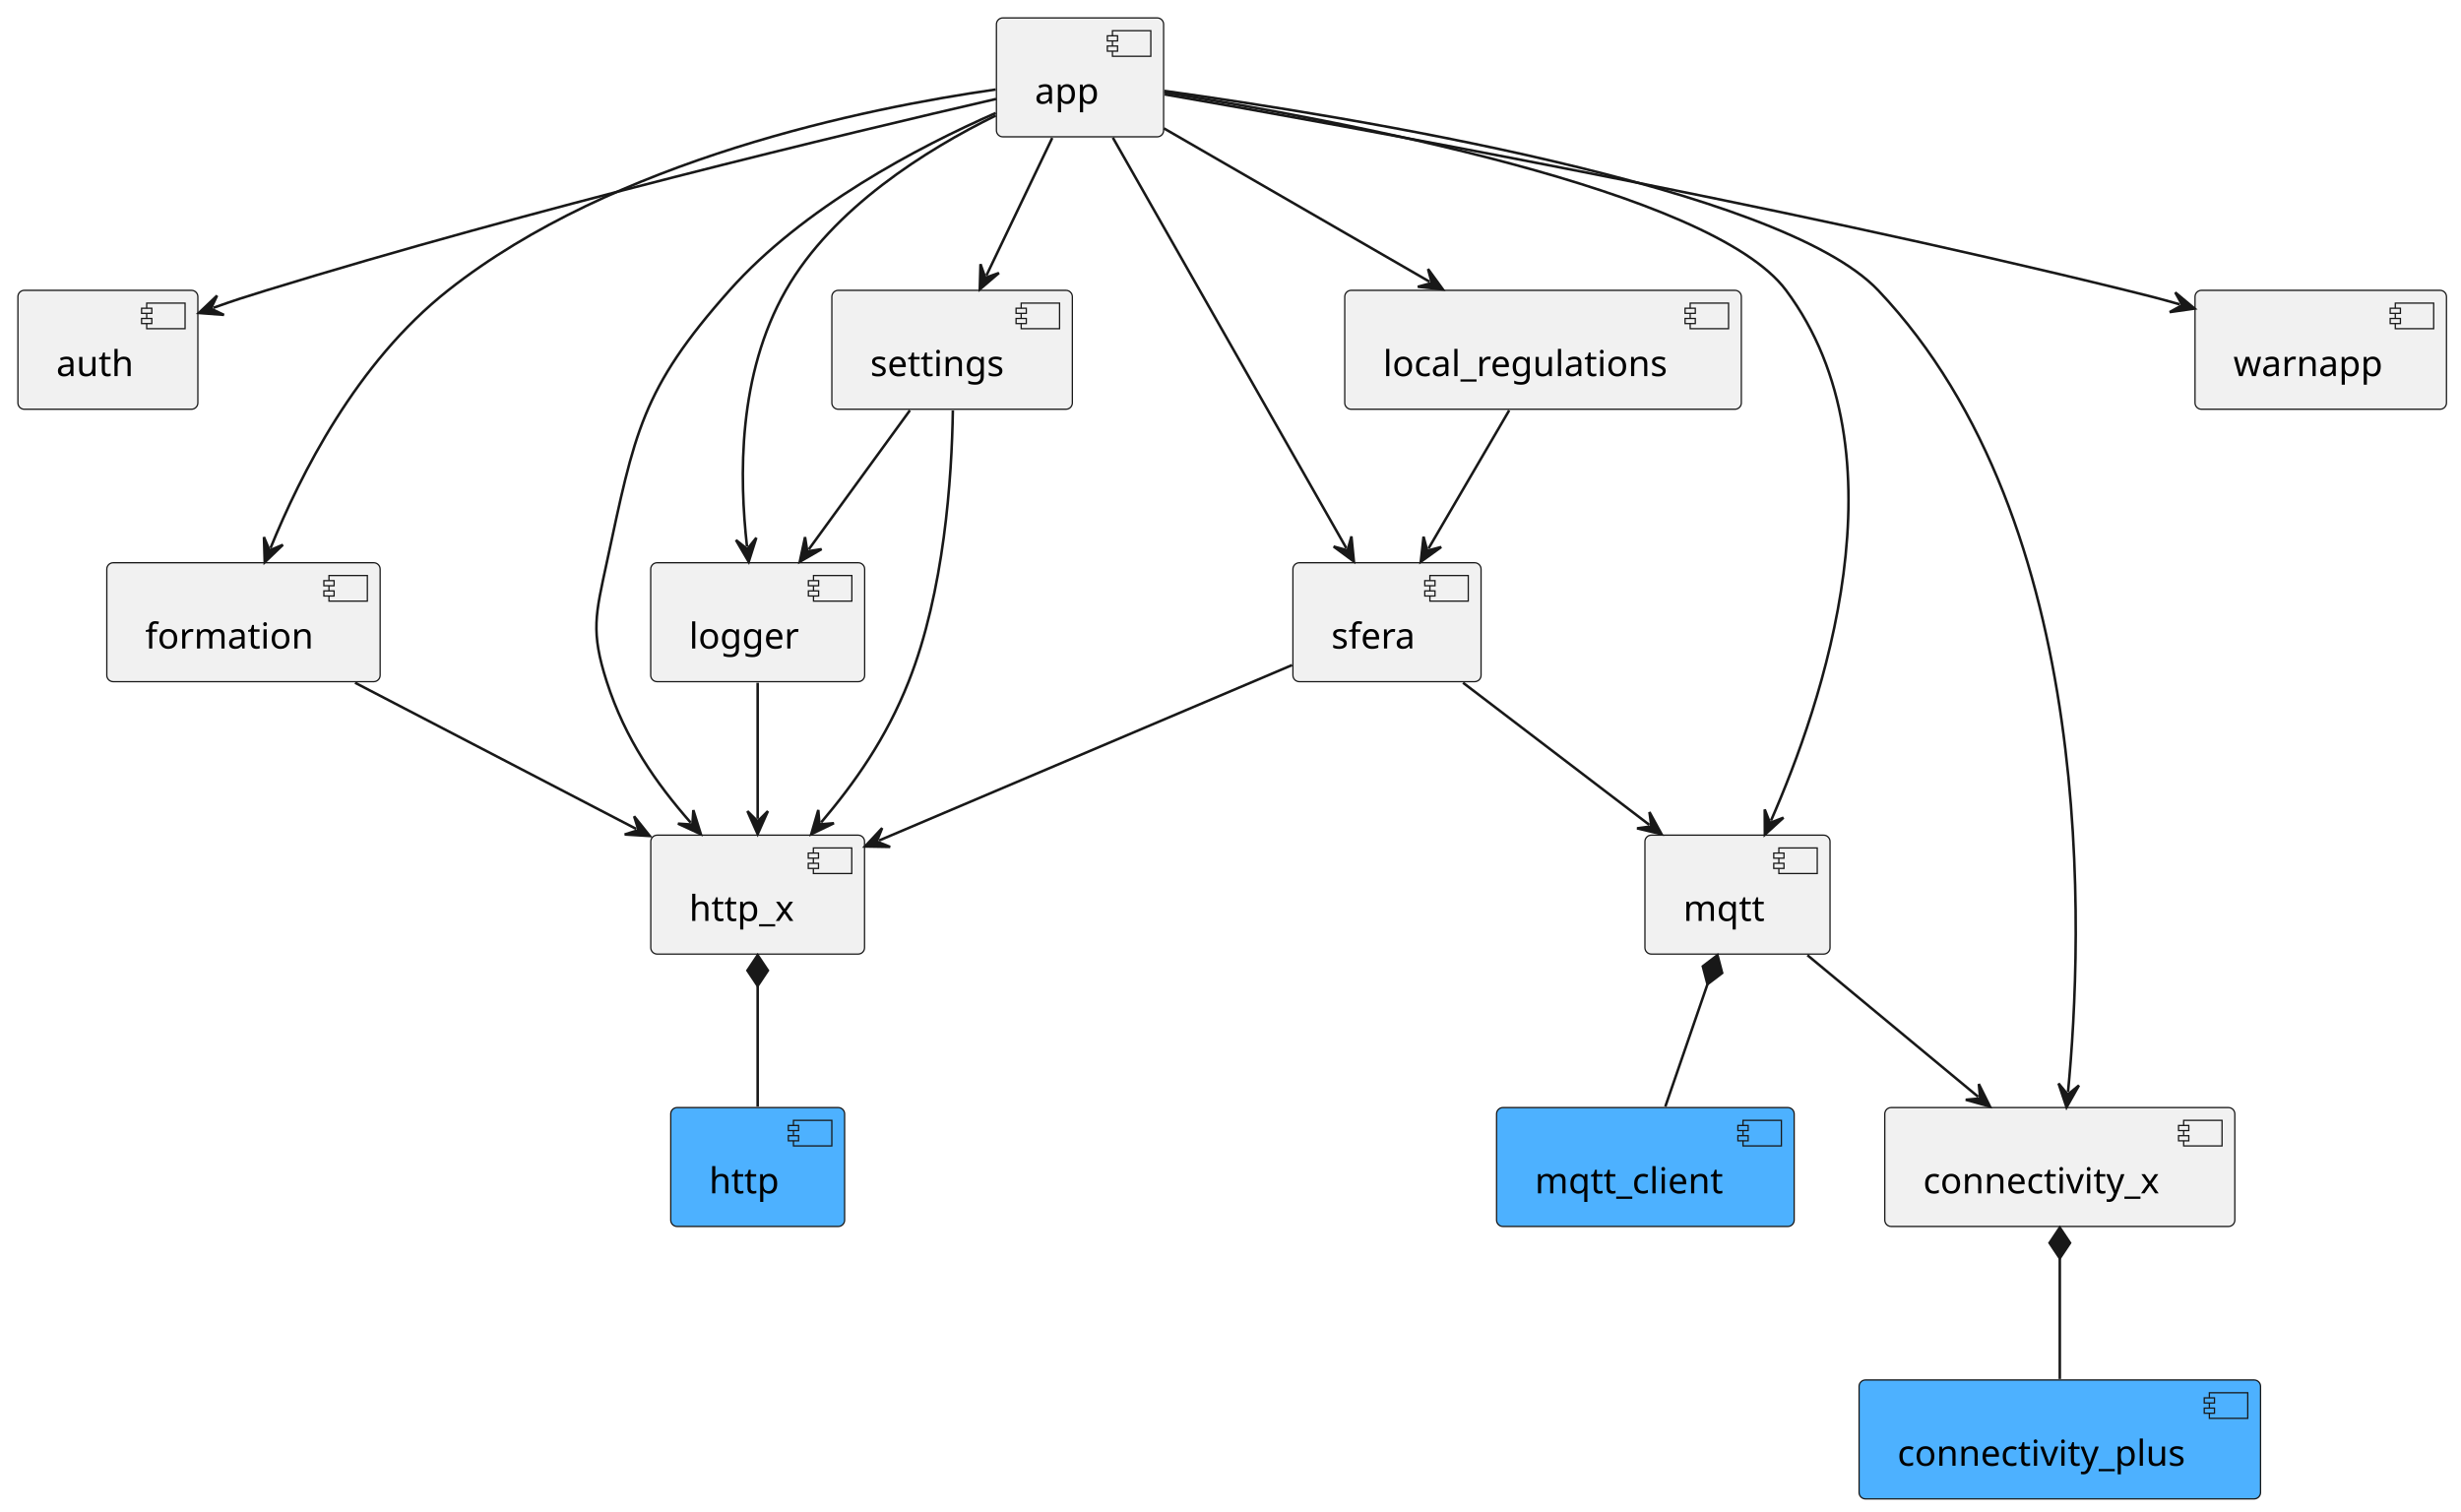
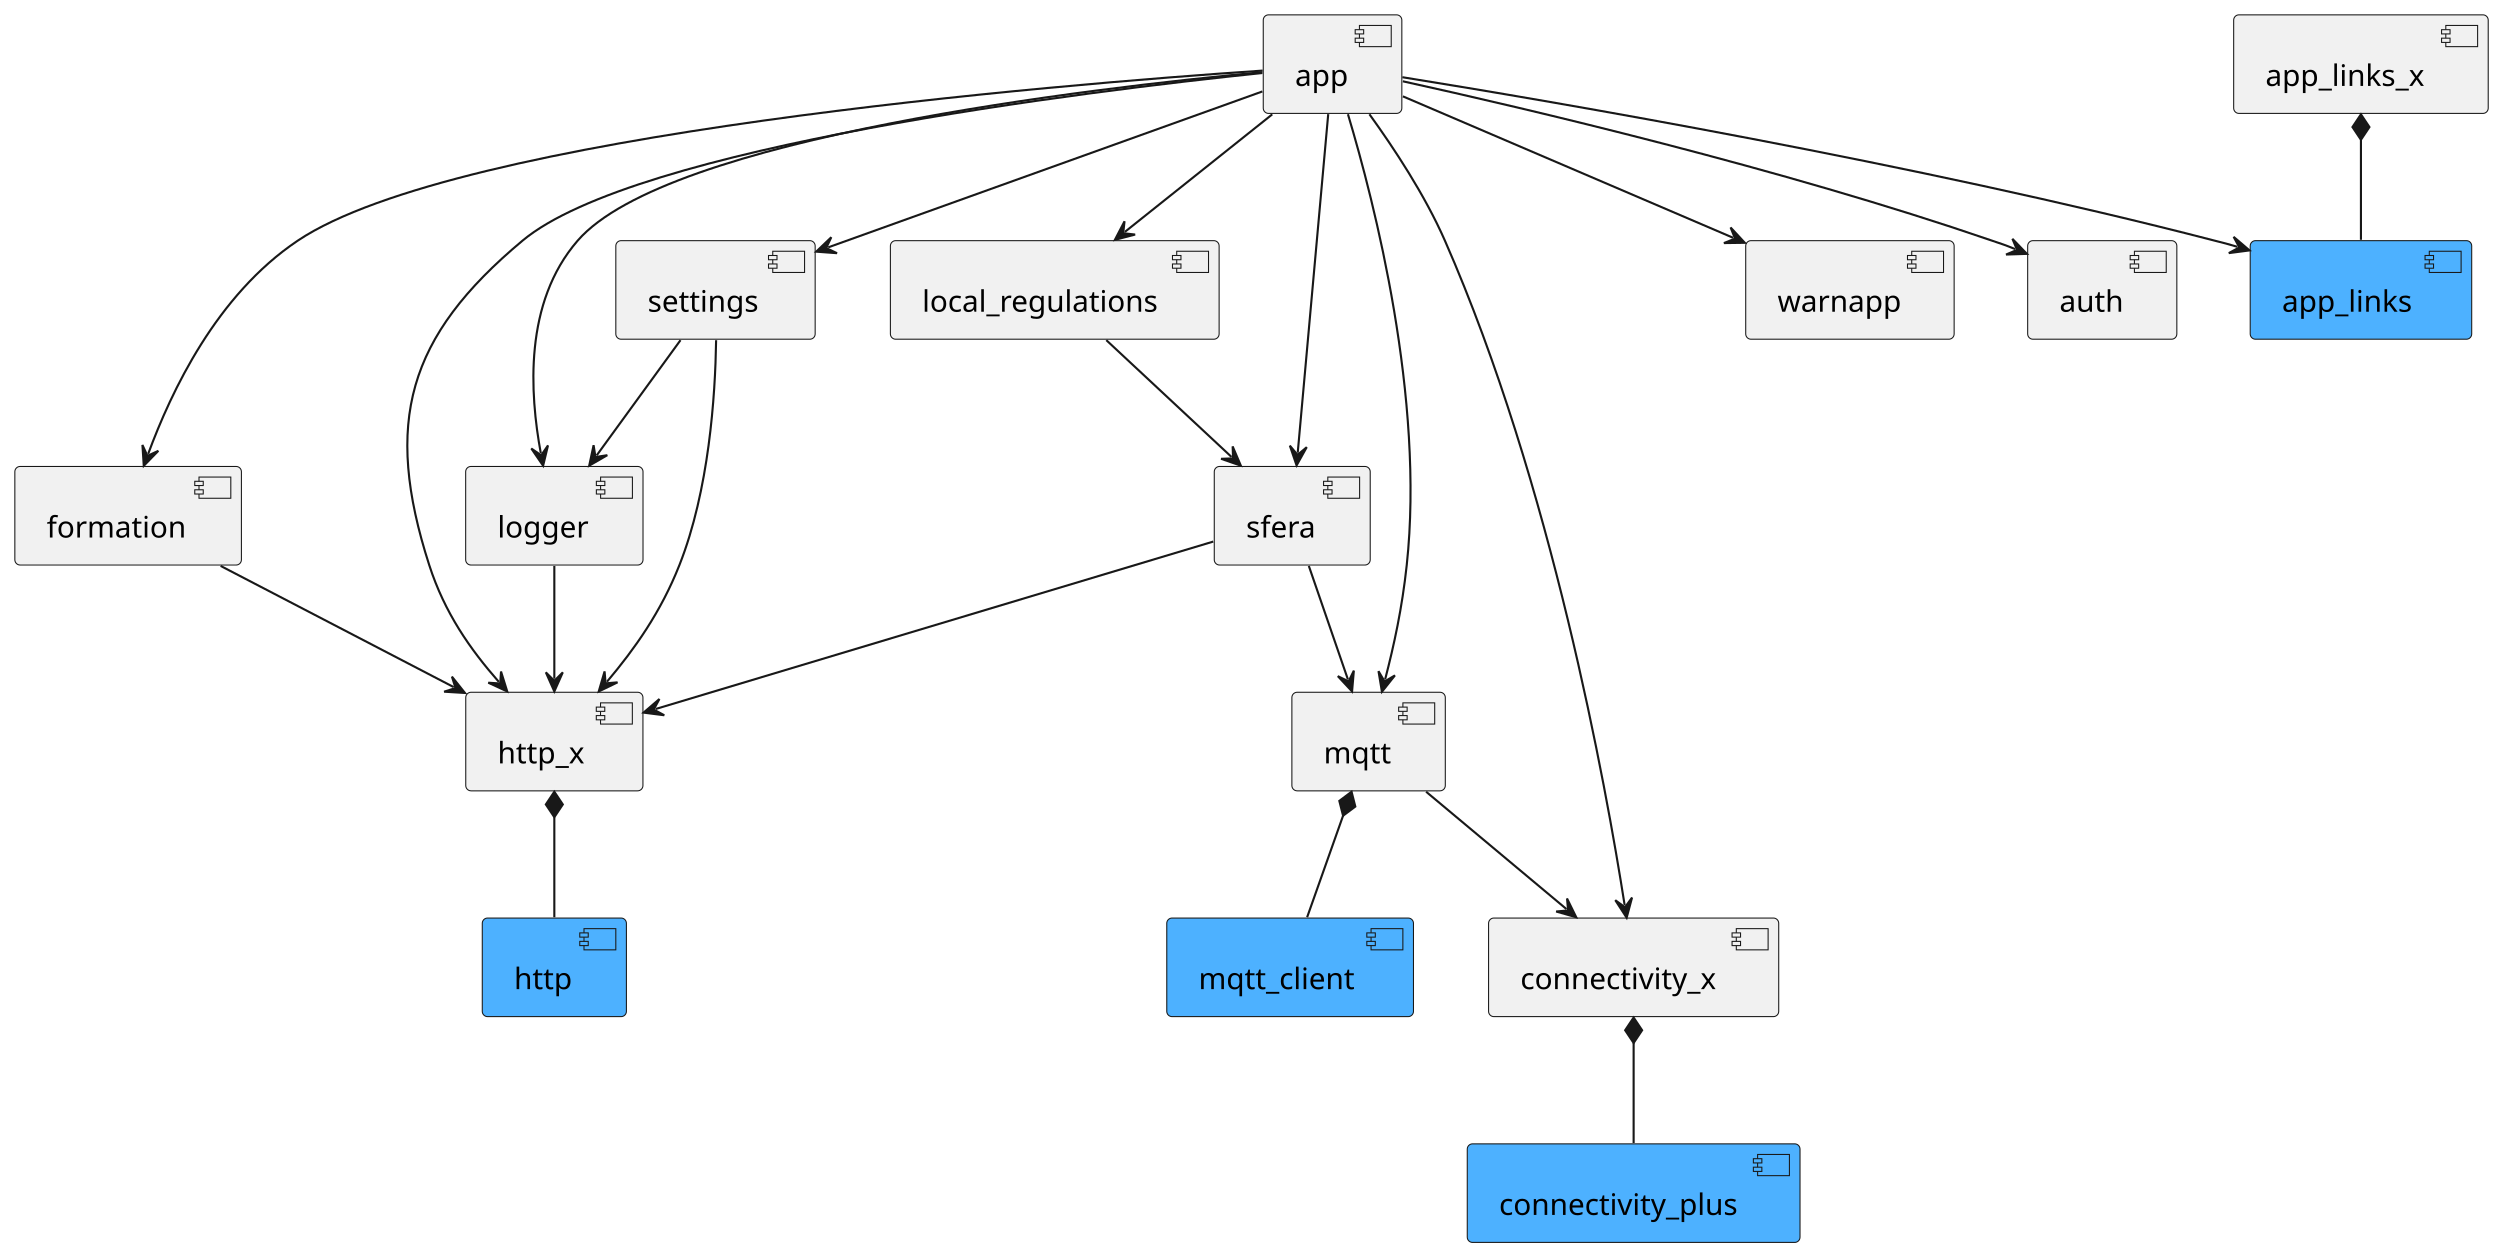
- <svg xmlns="http://www.w3.org/2000/svg" contentStyleType="text/css" data-diagram-type="DESCRIPTION" height="591px" preserveAspectRatio="none" style="width:962px;height:591px;background:#FFFFFF;" version="1.1" viewBox="0 0 962 591" width="962px" zoomAndPan="magnify">
+ <svg xmlns="http://www.w3.org/2000/svg" contentStyleType="text/css" data-diagram-type="DESCRIPTION" height="591px" preserveAspectRatio="none" style="width:1179px;height:591px;background:#FFFFFF;" version="1.1" viewBox="0 0 1179 591" width="1179px" zoomAndPan="magnify">
  <defs />
  <g>
    <g class="entity" data-entity="app" data-source-line="2" data-uid="ent0002" id="entity_app">
-       <rect fill="#F1F1F1" height="46.488" rx="2.5" ry="2.5" style="stroke:#181818;stroke-width:0.5;" width="65.355" x="389.5" y="7" />
-       <rect fill="#F1F1F1" height="10" style="stroke:#181818;stroke-width:0.5;" width="15" x="434.854" y="12" />
-       <rect fill="#F1F1F1" height="2" style="stroke:#181818;stroke-width:0.5;" width="4" x="432.854" y="14" />
-       <rect fill="#F1F1F1" height="2" style="stroke:#181818;stroke-width:0.5;" width="4" x="432.854" y="18" />
-       <text fill="#000000" font-family="sans-serif" font-size="14" lengthAdjust="spacing" textLength="25.355" x="404.5" y="40.535">app</text>
+       <rect fill="#F1F1F1" height="46.488" rx="2.5" ry="2.5" style="stroke:#181818;stroke-width:0.5;" width="65.355" x="595.75" y="7" />
+       <rect fill="#F1F1F1" height="10" style="stroke:#181818;stroke-width:0.5;" width="15" x="641.105" y="12" />
+       <rect fill="#F1F1F1" height="2" style="stroke:#181818;stroke-width:0.5;" width="4" x="639.105" y="14" />
+       <rect fill="#F1F1F1" height="2" style="stroke:#181818;stroke-width:0.5;" width="4" x="639.105" y="18" />
+       <text fill="#000000" font-family="sans-serif" font-size="14" lengthAdjust="spacing" textLength="25.355" x="610.75" y="40.535">app</text>
    </g>
    <g class="entity" data-entity="auth" data-source-line="3" data-uid="ent0003" id="entity_auth">
-       <rect fill="#F1F1F1" height="46.488" rx="2.5" ry="2.5" style="stroke:#181818;stroke-width:0.5;" width="70.345" x="7" y="113.49" />
-       <rect fill="#F1F1F1" height="10" style="stroke:#181818;stroke-width:0.5;" width="15" x="57.345" y="118.49" />
-       <rect fill="#F1F1F1" height="2" style="stroke:#181818;stroke-width:0.5;" width="4" x="55.345" y="120.49" />
-       <rect fill="#F1F1F1" height="2" style="stroke:#181818;stroke-width:0.5;" width="4" x="55.345" y="124.49" />
-       <text fill="#000000" font-family="sans-serif" font-size="14" lengthAdjust="spacing" textLength="30.345" x="22" y="147.025">auth</text>
+       <rect fill="#F1F1F1" height="46.488" rx="2.5" ry="2.5" style="stroke:#181818;stroke-width:0.5;" width="70.345" x="956.25" y="113.49" />
+       <rect fill="#F1F1F1" height="10" style="stroke:#181818;stroke-width:0.5;" width="15" x="1006.595" y="118.49" />
+       <rect fill="#F1F1F1" height="2" style="stroke:#181818;stroke-width:0.5;" width="4" x="1004.595" y="120.49" />
+       <rect fill="#F1F1F1" height="2" style="stroke:#181818;stroke-width:0.5;" width="4" x="1004.595" y="124.49" />
+       <text fill="#000000" font-family="sans-serif" font-size="14" lengthAdjust="spacing" textLength="30.345" x="971.25" y="147.025">auth</text>
    </g>
    <g class="entity" data-entity="logger" data-source-line="4" data-uid="ent0004" id="entity_logger">
-       <rect fill="#F1F1F1" height="46.488" rx="2.5" ry="2.5" style="stroke:#181818;stroke-width:0.5;" width="83.634" x="254.36" y="219.98" />
-       <rect fill="#F1F1F1" height="10" style="stroke:#181818;stroke-width:0.5;" width="15" x="317.994" y="224.98" />
-       <rect fill="#F1F1F1" height="2" style="stroke:#181818;stroke-width:0.5;" width="4" x="315.994" y="226.98" />
-       <rect fill="#F1F1F1" height="2" style="stroke:#181818;stroke-width:0.5;" width="4" x="315.994" y="230.98" />
-       <text fill="#000000" font-family="sans-serif" font-size="14" lengthAdjust="spacing" textLength="43.634" x="269.36" y="253.515">logger</text>
+       <rect fill="#F1F1F1" height="46.488" rx="2.5" ry="2.5" style="stroke:#181818;stroke-width:0.5;" width="83.634" x="219.61" y="219.98" />
+       <rect fill="#F1F1F1" height="10" style="stroke:#181818;stroke-width:0.5;" width="15" x="283.244" y="224.98" />
+       <rect fill="#F1F1F1" height="2" style="stroke:#181818;stroke-width:0.5;" width="4" x="281.244" y="226.98" />
+       <rect fill="#F1F1F1" height="2" style="stroke:#181818;stroke-width:0.5;" width="4" x="281.244" y="230.98" />
+       <text fill="#000000" font-family="sans-serif" font-size="14" lengthAdjust="spacing" textLength="43.634" x="234.61" y="253.515">logger</text>
    </g>
    <g class="entity" data-entity="formation" data-source-line="5" data-uid="ent0005" id="entity_formation">
-       <rect fill="#F1F1F1" height="46.488" rx="2.5" ry="2.5" style="stroke:#181818;stroke-width:0.5;" width="106.849" x="41.75" y="219.98" />
-       <rect fill="#F1F1F1" height="10" style="stroke:#181818;stroke-width:0.5;" width="15" x="128.599" y="224.98" />
-       <rect fill="#F1F1F1" height="2" style="stroke:#181818;stroke-width:0.5;" width="4" x="126.599" y="226.98" />
-       <rect fill="#F1F1F1" height="2" style="stroke:#181818;stroke-width:0.5;" width="4" x="126.599" y="230.98" />
-       <text fill="#000000" font-family="sans-serif" font-size="14" lengthAdjust="spacing" textLength="66.849" x="56.75" y="253.515">formation</text>
+       <rect fill="#F1F1F1" height="46.488" rx="2.5" ry="2.5" style="stroke:#181818;stroke-width:0.5;" width="106.849" x="7" y="219.98" />
+       <rect fill="#F1F1F1" height="10" style="stroke:#181818;stroke-width:0.5;" width="15" x="93.849" y="224.98" />
+       <rect fill="#F1F1F1" height="2" style="stroke:#181818;stroke-width:0.5;" width="4" x="91.849" y="226.98" />
+       <rect fill="#F1F1F1" height="2" style="stroke:#181818;stroke-width:0.5;" width="4" x="91.849" y="230.98" />
+       <text fill="#000000" font-family="sans-serif" font-size="14" lengthAdjust="spacing" textLength="66.849" x="22" y="253.515">formation</text>
    </g>
    <g class="entity" data-entity="sfera" data-source-line="6" data-uid="ent0006" id="entity_sfera">
-       <rect fill="#F1F1F1" height="46.488" rx="2.5" ry="2.5" style="stroke:#181818;stroke-width:0.5;" width="73.544" x="505.4" y="219.98" />
-       <rect fill="#F1F1F1" height="10" style="stroke:#181818;stroke-width:0.5;" width="15" x="558.944" y="224.98" />
-       <rect fill="#F1F1F1" height="2" style="stroke:#181818;stroke-width:0.5;" width="4" x="556.944" y="226.98" />
-       <rect fill="#F1F1F1" height="2" style="stroke:#181818;stroke-width:0.5;" width="4" x="556.944" y="230.98" />
-       <text fill="#000000" font-family="sans-serif" font-size="14" lengthAdjust="spacing" textLength="33.544" x="520.4" y="253.515">sfera</text>
+       <rect fill="#F1F1F1" height="46.488" rx="2.5" ry="2.5" style="stroke:#181818;stroke-width:0.5;" width="73.544" x="572.65" y="219.98" />
+       <rect fill="#F1F1F1" height="10" style="stroke:#181818;stroke-width:0.5;" width="15" x="626.194" y="224.98" />
+       <rect fill="#F1F1F1" height="2" style="stroke:#181818;stroke-width:0.5;" width="4" x="624.194" y="226.98" />
+       <rect fill="#F1F1F1" height="2" style="stroke:#181818;stroke-width:0.5;" width="4" x="624.194" y="230.98" />
+       <text fill="#000000" font-family="sans-serif" font-size="14" lengthAdjust="spacing" textLength="33.544" x="587.65" y="253.515">sfera</text>
    </g>
    <g class="entity" data-entity="mqtt" data-source-line="7" data-uid="ent0007" id="entity_mqtt">
-       <rect fill="#F1F1F1" height="46.488" rx="2.5" ry="2.5" style="stroke:#181818;stroke-width:0.5;" width="72.355" x="643" y="326.47" />
-       <rect fill="#F1F1F1" height="10" style="stroke:#181818;stroke-width:0.5;" width="15" x="695.355" y="331.47" />
-       <rect fill="#F1F1F1" height="2" style="stroke:#181818;stroke-width:0.5;" width="4" x="693.355" y="333.47" />
-       <rect fill="#F1F1F1" height="2" style="stroke:#181818;stroke-width:0.5;" width="4" x="693.355" y="337.47" />
-       <text fill="#000000" font-family="sans-serif" font-size="14" lengthAdjust="spacing" textLength="32.355" x="658" y="360.005">mqtt</text>
+       <rect fill="#F1F1F1" height="46.488" rx="2.5" ry="2.5" style="stroke:#181818;stroke-width:0.5;" width="72.355" x="609.25" y="326.47" />
+       <rect fill="#F1F1F1" height="10" style="stroke:#181818;stroke-width:0.5;" width="15" x="661.605" y="331.47" />
+       <rect fill="#F1F1F1" height="2" style="stroke:#181818;stroke-width:0.5;" width="4" x="659.605" y="333.47" />
+       <rect fill="#F1F1F1" height="2" style="stroke:#181818;stroke-width:0.5;" width="4" x="659.605" y="337.47" />
+       <text fill="#000000" font-family="sans-serif" font-size="14" lengthAdjust="spacing" textLength="32.355" x="624.25" y="360.005">mqtt</text>
    </g>
    <g class="entity" data-entity="connectivity_x" data-source-line="8" data-uid="ent0008" id="entity_connectivity_x">
-       <rect fill="#F1F1F1" height="46.488" rx="2.5" ry="2.5" style="stroke:#181818;stroke-width:0.5;" width="136.831" x="736.76" y="432.95" />
-       <rect fill="#F1F1F1" height="10" style="stroke:#181818;stroke-width:0.5;" width="15" x="853.591" y="437.95" />
-       <rect fill="#F1F1F1" height="2" style="stroke:#181818;stroke-width:0.5;" width="4" x="851.591" y="439.95" />
-       <rect fill="#F1F1F1" height="2" style="stroke:#181818;stroke-width:0.5;" width="4" x="851.591" y="443.95" />
-       <text fill="#000000" font-family="sans-serif" font-size="14" lengthAdjust="spacing" textLength="96.831" x="751.76" y="466.485">connectivity_x
+       <rect fill="#F1F1F1" height="46.488" rx="2.5" ry="2.5" style="stroke:#181818;stroke-width:0.5;" width="136.831" x="702.01" y="432.95" />
+       <rect fill="#F1F1F1" height="10" style="stroke:#181818;stroke-width:0.5;" width="15" x="818.841" y="437.95" />
+       <rect fill="#F1F1F1" height="2" style="stroke:#181818;stroke-width:0.5;" width="4" x="816.841" y="439.95" />
+       <rect fill="#F1F1F1" height="2" style="stroke:#181818;stroke-width:0.5;" width="4" x="816.841" y="443.95" />
+       <text fill="#000000" font-family="sans-serif" font-size="14" lengthAdjust="spacing" textLength="96.831" x="717.01" y="466.485">connectivity_x
            </text>
    </g>
    <g class="entity" data-entity="local_regulations" data-source-line="9" data-uid="ent0009" id="entity_local_regulations">
-       <rect fill="#F1F1F1" height="46.488" rx="2.5" ry="2.5" style="stroke:#181818;stroke-width:0.5;" width="155.028" x="525.66" y="113.49" />
-       <rect fill="#F1F1F1" height="10" style="stroke:#181818;stroke-width:0.5;" width="15" x="660.688" y="118.49" />
-       <rect fill="#F1F1F1" height="2" style="stroke:#181818;stroke-width:0.5;" width="4" x="658.688" y="120.49" />
-       <rect fill="#F1F1F1" height="2" style="stroke:#181818;stroke-width:0.5;" width="4" x="658.688" y="124.49" />
-       <text fill="#000000" font-family="sans-serif" font-size="14" lengthAdjust="spacing" textLength="115.028" x="540.66" y="147.025">
+       <rect fill="#F1F1F1" height="46.488" rx="2.5" ry="2.5" style="stroke:#181818;stroke-width:0.5;" width="155.028" x="419.91" y="113.49" />
+       <rect fill="#F1F1F1" height="10" style="stroke:#181818;stroke-width:0.5;" width="15" x="554.938" y="118.49" />
+       <rect fill="#F1F1F1" height="2" style="stroke:#181818;stroke-width:0.5;" width="4" x="552.938" y="120.49" />
+       <rect fill="#F1F1F1" height="2" style="stroke:#181818;stroke-width:0.5;" width="4" x="552.938" y="124.49" />
+       <text fill="#000000" font-family="sans-serif" font-size="14" lengthAdjust="spacing" textLength="115.028" x="434.91" y="147.025">
                local_regulations
            </text>
    </g>
    <g class="entity" data-entity="settings" data-source-line="10" data-uid="ent0010" id="entity_settings">
-       <rect fill="#F1F1F1" height="46.488" rx="2.5" ry="2.5" style="stroke:#181818;stroke-width:0.5;" width="94.011" x="325.17" y="113.49" />
-       <rect fill="#F1F1F1" height="10" style="stroke:#181818;stroke-width:0.5;" width="15" x="399.181" y="118.49" />
-       <rect fill="#F1F1F1" height="2" style="stroke:#181818;stroke-width:0.5;" width="4" x="397.181" y="120.49" />
-       <rect fill="#F1F1F1" height="2" style="stroke:#181818;stroke-width:0.5;" width="4" x="397.181" y="124.49" />
-       <text fill="#000000" font-family="sans-serif" font-size="14" lengthAdjust="spacing" textLength="54.011" x="340.17" y="147.025">settings</text>
+       <rect fill="#F1F1F1" height="46.488" rx="2.5" ry="2.5" style="stroke:#181818;stroke-width:0.5;" width="94.011" x="290.42" y="113.49" />
+       <rect fill="#F1F1F1" height="10" style="stroke:#181818;stroke-width:0.5;" width="15" x="364.431" y="118.49" />
+       <rect fill="#F1F1F1" height="2" style="stroke:#181818;stroke-width:0.5;" width="4" x="362.431" y="120.49" />
+       <rect fill="#F1F1F1" height="2" style="stroke:#181818;stroke-width:0.5;" width="4" x="362.431" y="124.49" />
+       <text fill="#000000" font-family="sans-serif" font-size="14" lengthAdjust="spacing" textLength="54.011" x="305.42" y="147.025">settings</text>
    </g>
    <g class="entity" data-entity="warnapp" data-source-line="11" data-uid="ent0011" id="entity_warnapp">
-       <rect fill="#F1F1F1" height="46.488" rx="2.5" ry="2.5" style="stroke:#181818;stroke-width:0.5;" width="98.29" x="858.03" y="113.49" />
-       <rect fill="#F1F1F1" height="10" style="stroke:#181818;stroke-width:0.5;" width="15" x="936.32" y="118.49" />
-       <rect fill="#F1F1F1" height="2" style="stroke:#181818;stroke-width:0.5;" width="4" x="934.32" y="120.49" />
-       <rect fill="#F1F1F1" height="2" style="stroke:#181818;stroke-width:0.5;" width="4" x="934.32" y="124.49" />
-       <text fill="#000000" font-family="sans-serif" font-size="14" lengthAdjust="spacing" textLength="58.29" x="873.03" y="147.025">warnapp</text>
+       <rect fill="#F1F1F1" height="46.488" rx="2.5" ry="2.5" style="stroke:#181818;stroke-width:0.5;" width="98.29" x="823.28" y="113.49" />
+       <rect fill="#F1F1F1" height="10" style="stroke:#181818;stroke-width:0.5;" width="15" x="901.57" y="118.49" />
+       <rect fill="#F1F1F1" height="2" style="stroke:#181818;stroke-width:0.5;" width="4" x="899.57" y="120.49" />
+       <rect fill="#F1F1F1" height="2" style="stroke:#181818;stroke-width:0.5;" width="4" x="899.57" y="124.49" />
+       <text fill="#000000" font-family="sans-serif" font-size="14" lengthAdjust="spacing" textLength="58.29" x="838.28" y="147.025">warnapp</text>
    </g>
    <g class="entity" data-entity="mqtt_client" data-source-line="12" data-uid="ent0012" id="entity_mqtt_client">
-       <rect fill="#4DB1FF" height="46.488" rx="2.5" ry="2.5" style="stroke:#181818;stroke-width:0.5;" width="116.344" x="585" y="432.95" />
-       <rect fill="#4DB1FF" height="10" style="stroke:#181818;stroke-width:0.5;" width="15" x="681.344" y="437.95" />
-       <rect fill="#4DB1FF" height="2" style="stroke:#181818;stroke-width:0.5;" width="4" x="679.344" y="439.95" />
-       <rect fill="#4DB1FF" height="2" style="stroke:#181818;stroke-width:0.5;" width="4" x="679.344" y="443.95" />
-       <text fill="#000000" font-family="sans-serif" font-size="14" lengthAdjust="spacing" textLength="76.344" x="600" y="466.485">mqtt_client</text>
+       <rect fill="#4DB1FF" height="46.488" rx="2.5" ry="2.5" style="stroke:#181818;stroke-width:0.5;" width="116.344" x="550.25" y="432.95" />
+       <rect fill="#4DB1FF" height="10" style="stroke:#181818;stroke-width:0.5;" width="15" x="646.594" y="437.95" />
+       <rect fill="#4DB1FF" height="2" style="stroke:#181818;stroke-width:0.5;" width="4" x="644.594" y="439.95" />
+       <rect fill="#4DB1FF" height="2" style="stroke:#181818;stroke-width:0.5;" width="4" x="644.594" y="443.95" />
+       <text fill="#000000" font-family="sans-serif" font-size="14" lengthAdjust="spacing" textLength="76.344" x="565.25" y="466.485">mqtt_client</text>
    </g>
    <g class="entity" data-entity="http_x" data-source-line="13" data-uid="ent0013" id="entity_http_x">
-       <rect fill="#F1F1F1" height="46.488" rx="2.5" ry="2.5" style="stroke:#181818;stroke-width:0.5;" width="83.559" x="254.39" y="326.47" />
-       <rect fill="#F1F1F1" height="10" style="stroke:#181818;stroke-width:0.5;" width="15" x="317.949" y="331.47" />
-       <rect fill="#F1F1F1" height="2" style="stroke:#181818;stroke-width:0.5;" width="4" x="315.949" y="333.47" />
-       <rect fill="#F1F1F1" height="2" style="stroke:#181818;stroke-width:0.5;" width="4" x="315.949" y="337.47" />
-       <text fill="#000000" font-family="sans-serif" font-size="14" lengthAdjust="spacing" textLength="43.559" x="269.39" y="360.005">http_x</text>
+       <rect fill="#F1F1F1" height="46.488" rx="2.5" ry="2.5" style="stroke:#181818;stroke-width:0.5;" width="83.559" x="219.65" y="326.47" />
+       <rect fill="#F1F1F1" height="10" style="stroke:#181818;stroke-width:0.5;" width="15" x="283.209" y="331.47" />
+       <rect fill="#F1F1F1" height="2" style="stroke:#181818;stroke-width:0.5;" width="4" x="281.209" y="333.47" />
+       <rect fill="#F1F1F1" height="2" style="stroke:#181818;stroke-width:0.5;" width="4" x="281.209" y="337.47" />
+       <text fill="#000000" font-family="sans-serif" font-size="14" lengthAdjust="spacing" textLength="43.559" x="234.65" y="360.005">http_x</text>
    </g>
    <g class="entity" data-entity="http" data-source-line="14" data-uid="ent0014" id="entity_http">
-       <rect fill="#4DB1FF" height="46.488" rx="2.5" ry="2.5" style="stroke:#181818;stroke-width:0.5;" width="67.973" x="262.19" y="432.95" />
-       <rect fill="#4DB1FF" height="10" style="stroke:#181818;stroke-width:0.5;" width="15" x="310.163" y="437.95" />
-       <rect fill="#4DB1FF" height="2" style="stroke:#181818;stroke-width:0.5;" width="4" x="308.163" y="439.95" />
-       <rect fill="#4DB1FF" height="2" style="stroke:#181818;stroke-width:0.5;" width="4" x="308.163" y="443.95" />
-       <text fill="#000000" font-family="sans-serif" font-size="14" lengthAdjust="spacing" textLength="27.973" x="277.19" y="466.485">http</text>
+       <rect fill="#4DB1FF" height="46.488" rx="2.5" ry="2.5" style="stroke:#181818;stroke-width:0.5;" width="67.973" x="227.44" y="432.95" />
+       <rect fill="#4DB1FF" height="10" style="stroke:#181818;stroke-width:0.5;" width="15" x="275.413" y="437.95" />
+       <rect fill="#4DB1FF" height="2" style="stroke:#181818;stroke-width:0.5;" width="4" x="273.413" y="439.95" />
+       <rect fill="#4DB1FF" height="2" style="stroke:#181818;stroke-width:0.5;" width="4" x="273.413" y="443.95" />
+       <text fill="#000000" font-family="sans-serif" font-size="14" lengthAdjust="spacing" textLength="27.973" x="242.44" y="466.485">http</text>
    </g>
    <g class="entity" data-entity="connectivity_plus" data-source-line="15" data-uid="ent0015" id="entity_connectivity_plus">
-       <rect fill="#4DB1FF" height="46.488" rx="2.5" ry="2.5" style="stroke:#181818;stroke-width:0.5;" width="156.929" x="726.71" y="539.44" />
-       <rect fill="#4DB1FF" height="10" style="stroke:#181818;stroke-width:0.5;" width="15" x="863.639" y="544.44" />
-       <rect fill="#4DB1FF" height="2" style="stroke:#181818;stroke-width:0.5;" width="4" x="861.639" y="546.44" />
-       <rect fill="#4DB1FF" height="2" style="stroke:#181818;stroke-width:0.5;" width="4" x="861.639" y="550.44" />
-       <text fill="#000000" font-family="sans-serif" font-size="14" lengthAdjust="spacing" textLength="116.929" x="741.71" y="572.975">
+       <rect fill="#4DB1FF" height="46.488" rx="2.5" ry="2.5" style="stroke:#181818;stroke-width:0.5;" width="156.929" x="691.96" y="539.44" />
+       <rect fill="#4DB1FF" height="10" style="stroke:#181818;stroke-width:0.5;" width="15" x="828.889" y="544.44" />
+       <rect fill="#4DB1FF" height="2" style="stroke:#181818;stroke-width:0.5;" width="4" x="826.889" y="546.44" />
+       <rect fill="#4DB1FF" height="2" style="stroke:#181818;stroke-width:0.5;" width="4" x="826.889" y="550.44" />
+       <text fill="#000000" font-family="sans-serif" font-size="14" lengthAdjust="spacing" textLength="116.929" x="706.96" y="572.975">
                connectivity_plus
            </text>
    </g>
-     <g class="link" data-entity-1="app" data-entity-2="auth" data-source-line="17" data-uid="lnk16" id="link_app_auth">
-       <path d="M389.39,38.68 C331.42,52.05 207.17,81.76 104.17,113.49 C95.54,116.15 91.981,117.265 83.371,120.335" fill="none" id="app-to-auth" style="stroke:#181818;stroke-width:1;" />
-       <polygon fill="#181818" points="77.72,122.35,87.541,123.095,82.43,120.671,84.854,115.56,77.72,122.35" style="stroke:#181818;stroke-width:1;" />
-     </g>
-     <g class="link" data-entity-1="app" data-entity-2="sfera" data-source-line="18" data-uid="lnk17" id="link_app_sfera">
-       <path d="M435.01,53.82 C458.05,94.32 503.174,173.654 526.274,214.274" fill="none" id="app-to-sfera" style="stroke:#181818;stroke-width:1;" />
-       <polygon fill="#181818" points="529.24,219.49,528.268,209.689,526.768,215.144,521.314,213.644,529.24,219.49" style="stroke:#181818;stroke-width:1;" />
-     </g>
-     <g class="link" data-entity-1="app" data-entity-2="mqtt" data-source-line="19" data-uid="lnk18" id="link_app_mqtt">
-       <path d="M455.21,36.12 C521.91,46.72 668.81,74.1 698.17,113.49 C746.04,177.7 712.129,275.525 692.289,320.775" fill="none" id="app-to-mqtt" style="stroke:#181818;stroke-width:1;" />
-       <polygon fill="#181818" points="689.88,326.27,697.157,319.634,691.888,321.691,689.831,316.421,689.88,326.27" style="stroke:#181818;stroke-width:1;" />
-     </g>
-     <g class="link" data-entity-1="app" data-entity-2="connectivity_x" data-source-line="20" data-uid="lnk19" id="link_app_connectivity_x">
-       <path d="M455.17,35.53 C527.3,45.58 695.67,72.9 734.17,113.49 C820.69,204.71 814.173,366.577 808.383,426.897" fill="none" id="app-to-connectivity_x" style="stroke:#181818;stroke-width:1;" />
-       <polygon fill="#181818" points="807.81,432.87,812.652,424.293,808.288,427.893,804.688,423.529,807.81,432.87" style="stroke:#181818;stroke-width:1;" />
-     </g>
-     <g class="link" data-entity-1="app" data-entity-2="local_regulations" data-source-line="21" data-uid="lnk20" id="link_app_local_regulations">
-       <path d="M454.95,50.17 C485.61,67.87 526.254,91.331 558.824,110.13" fill="none" id="app-to-local_regulations" style="stroke:#181818;stroke-width:1;" />
-       <polygon fill="#181818" points="564.02,113.13,558.225,105.166,559.69,110.63,554.226,112.095,564.02,113.13" style="stroke:#181818;stroke-width:1;" />
-     </g>
-     <g class="link" data-entity-1="app" data-entity-2="settings" data-source-line="22" data-uid="lnk21" id="link_app_settings">
-       <path d="M411.32,53.92 C402.94,71.44 393.97,90.178 385.59,107.688" fill="none" id="app-to-settings" style="stroke:#181818;stroke-width:1;" />
-       <polygon fill="#181818" points="383,113.1,390.493,106.709,385.159,108.59,383.277,103.255,383,113.1" style="stroke:#181818;stroke-width:1;" />
-     </g>
-     <g class="link" data-entity-1="app" data-entity-2="warnapp" data-source-line="23" data-uid="lnk22" id="link_app_warnapp">
-       <path d="M455.26,36.9 C525.11,49.05 692.63,79.35 831.17,113.49 C839.85,115.63 843.249,116.467 852.099,118.987" fill="none" id="app-to-warnapp" style="stroke:#181818;stroke-width:1;" />
-       <polygon fill="#181818" points="857.87,120.63,850.309,114.318,853.061,119.261,848.119,122.012,857.87,120.63" style="stroke:#181818;stroke-width:1;" />
-     </g>
-     <g class="link" data-entity-1="app" data-entity-2="logger" data-source-line="24" data-uid="lnk23" id="link_app_logger">
-       <path d="M389.26,45.15 C362.23,58.45 325.51,81.28 307.17,113.49 C288.3,146.63 288.973,186.557 292.003,213.657" fill="none" id="app-to-logger" style="stroke:#181818;stroke-width:1;" />
-       <polygon fill="#181818" points="292.67,219.62,295.645,210.231,292.114,214.651,287.695,211.12,292.67,219.62" style="stroke:#181818;stroke-width:1;" />
-     </g>
-     <g class="link" data-entity-1="app" data-entity-2="http_x" data-source-line="25" data-uid="lnk24" id="link_app_http_x">
-       <path d="M389.25,44.16 C358.8,57.53 314.02,81.04 285.17,113.49 C250.68,152.28 248.08,169.22 237.17,219.98 C232.83,240.18 230.85,246.8 237.17,266.47 C244.44,289.05 256.493,306.18 270.003,321.58" fill="none" id="app-to-http_x" style="stroke:#181818;stroke-width:1;" />
-       <polygon fill="#181818" points="273.96,326.09,271.032,316.687,270.663,322.331,265.018,321.962,273.96,326.09" style="stroke:#181818;stroke-width:1;" />
-     </g>
-     <g class="link" data-entity-1="app" data-entity-2="formation" data-source-line="26" data-uid="lnk25" id="link_app_formation">
-       <path d="M389.21,34.99 C338.42,42.24 240.1,62.25 175.17,113.49 C139.23,141.85 117.459,185.576 105.749,214.236" fill="none" id="app-to-formation" style="stroke:#181818;stroke-width:1;" />
-       <polygon fill="#181818" points="103.48,219.79,110.587,212.971,105.371,215.161,103.181,209.946,103.48,219.79" style="stroke:#181818;stroke-width:1;" />
-     </g>
-     <g class="link" data-entity-1="settings" data-entity-2="http_x" data-source-line="28" data-uid="lnk26" id="link_settings_http_x">
-       <path d="M372.47,160.43 C372.07,186.81 369.11,231.25 355.17,266.47 C346.38,288.69 334.153,305.928 320.983,321.508" fill="none" id="settings-to-http_x" style="stroke:#181818;stroke-width:1;" />
-       <polygon fill="#181818" points="317.11,326.09,325.975,321.799,320.338,322.272,319.865,316.634,317.11,326.09" style="stroke:#181818;stroke-width:1;" />
-     </g>
-     <g class="link" data-entity-1="settings" data-entity-2="logger" data-source-line="29" data-uid="lnk27" id="link_settings_logger">
-       <path d="M355.68,160.41 C342.93,177.93 328.9,197.228 316.16,214.738" fill="none" id="settings-to-logger" style="stroke:#181818;stroke-width:1;" />
-       <polygon fill="#181818" points="312.63,219.59,321.159,214.666,315.572,215.547,314.691,209.959,312.63,219.59" style="stroke:#181818;stroke-width:1;" />
-     </g>
-     <g class="link" data-entity-1="formation" data-entity-2="http_x" data-source-line="31" data-uid="lnk28" id="link_formation_http_x">
-       <path d="M138.79,266.89 C172.96,284.66 214.907,306.462 248.697,324.032" fill="none" id="formation-to-http_x" style="stroke:#181818;stroke-width:1;" />
-       <polygon fill="#181818" points="254.02,326.8,247.88,319.099,249.584,324.493,244.19,326.197,254.02,326.8" style="stroke:#181818;stroke-width:1;" />
-     </g>
-     <g class="link" data-entity-1="logger" data-entity-2="http_x" data-source-line="33" data-uid="lnk29" id="link_logger_http_x">
-       <path d="M296.17,266.89 C296.17,284.42 296.17,302.57 296.17,320.08" fill="none" id="logger-to-http_x" style="stroke:#181818;stroke-width:1;" />
-       <polygon fill="#181818" points="296.17,326.08,300.17,317.08,296.17,321.08,292.17,317.08,296.17,326.08" style="stroke:#181818;stroke-width:1;" />
-     </g>
-     <g class="link" data-entity-1="sfera" data-entity-2="mqtt" data-source-line="35" data-uid="lnk30" id="link_sfera_mqtt">
-       <path d="M571.9,266.89 C594.88,284.42 621.769,304.932 644.729,322.442" fill="none" id="sfera-to-mqtt" style="stroke:#181818;stroke-width:1;" />
-       <polygon fill="#181818" points="649.5,326.08,644.769,317.442,645.524,323.048,639.918,323.803,649.5,326.08" style="stroke:#181818;stroke-width:1;" />
-     </g>
-     <g class="link" data-entity-1="sfera" data-entity-2="http_x" data-source-line="36" data-uid="lnk31" id="link_sfera_http_x">
-       <path d="M505.08,259.98 C460.25,279.02 390.533,308.634 343.632,328.554" fill="none" id="sfera-to-http_x" style="stroke:#181818;stroke-width:1;" />
-       <polygon fill="#181818" points="338.11,330.9,347.957,331.063,342.712,328.945,344.83,323.7,338.11,330.9" style="stroke:#181818;stroke-width:1;" />
-     </g>
-     <g class="link" data-entity-1="local_regulations" data-entity-2="sfera" data-source-line="38" data-uid="lnk32" id="link_local_regulations_sfera">
-       <path d="M589.94,160.41 C579.7,177.93 568.637,196.899 558.407,214.409" fill="none" id="local_regulations-to-sfera" style="stroke:#181818;stroke-width:1;" />
-       <polygon fill="#181818" points="555.38,219.59,563.374,213.837,557.902,215.273,556.466,209.801,555.38,219.59" style="stroke:#181818;stroke-width:1;" />
-     </g>
-     <g class="link" data-entity-1="http_x" data-entity-2="http" data-source-line="40" data-uid="lnk33" id="link_http_x_http">
-       <path d="M296.17,385.38 C296.17,402.91 296.17,415.05 296.17,432.57" fill="none" id="http_x-backto-http" style="stroke:#181818;stroke-width:1;" />
-       <polygon fill="#181818" points="296.17,373.38,292.17,379.38,296.17,385.38,300.17,379.38,296.17,373.38" style="stroke:#181818;stroke-width:1;" />
-     </g>
-     <g class="link" data-entity-1="mqtt" data-entity-2="connectivity_x" data-source-line="42" data-uid="lnk34" id="link_mqtt_connectivity_x">
-       <path d="M706.51,373.38 C727.65,390.91 752.141,411.22 773.271,428.74" fill="none" id="mqtt-to-connectivity_x" style="stroke:#181818;stroke-width:1;" />
-       <polygon fill="#181818" points="777.89,432.57,773.515,423.746,774.041,429.379,768.409,429.905,777.89,432.57" style="stroke:#181818;stroke-width:1;" />
-     </g>
-     <g class="link" data-entity-1="mqtt" data-entity-2="mqtt_client" data-source-line="43" data-uid="lnk35" id="link_mqtt_mqtt_client">
-       <path d="M667.451,384.725 C661.411,402.255 657,415.05 650.97,432.57" fill="none" id="mqtt-backto-mqtt_client" style="stroke:#181818;stroke-width:1;" />
-       <polygon fill="#181818" points="671.36,373.38,665.624,377.75,667.451,384.725,673.187,380.356,671.36,373.38" style="stroke:#181818;stroke-width:1;" />
-     </g>
-     <g class="link" data-entity-1="connectivity_x" data-entity-2="connectivity_plus" data-source-line="45" data-uid="lnk36" id="link_connectivity_x_connectivity_plus">
-       <path d="M805.17,491.87 C805.17,509.4 805.17,521.54 805.17,539.06" fill="none" id="connectivity_x-backto-connectivity_plus" style="stroke:#181818;stroke-width:1;" />
-       <polygon fill="#181818" points="805.17,479.87,801.17,485.87,805.17,491.87,809.17,485.87,805.17,479.87" style="stroke:#181818;stroke-width:1;" />
+     <g class="entity" data-entity="app_links" data-source-line="16" data-uid="ent0016" id="entity_app_links">
+       <rect fill="#4DB1FF" height="46.488" rx="2.5" ry="2.5" style="stroke:#181818;stroke-width:0.5;" width="104.456" x="1061.2" y="113.49" />
+       <rect fill="#4DB1FF" height="10" style="stroke:#181818;stroke-width:0.5;" width="15" x="1145.656" y="118.49" />
+       <rect fill="#4DB1FF" height="2" style="stroke:#181818;stroke-width:0.5;" width="4" x="1143.656" y="120.49" />
+       <rect fill="#4DB1FF" height="2" style="stroke:#181818;stroke-width:0.5;" width="4" x="1143.656" y="124.49" />
+       <text fill="#000000" font-family="sans-serif" font-size="14" lengthAdjust="spacing" textLength="64.456" x="1076.2" y="147.025">app_links</text>
+     </g>
+     <g class="entity" data-entity="app_links_x" data-source-line="17" data-uid="ent0017" id="entity_app_links_x">
+       <rect fill="#F1F1F1" height="46.488" rx="2.5" ry="2.5" style="stroke:#181818;stroke-width:0.5;" width="120.042" x="1053.4" y="7" />
+       <rect fill="#F1F1F1" height="10" style="stroke:#181818;stroke-width:0.5;" width="15" x="1153.442" y="12" />
+       <rect fill="#F1F1F1" height="2" style="stroke:#181818;stroke-width:0.5;" width="4" x="1151.442" y="14" />
+       <rect fill="#F1F1F1" height="2" style="stroke:#181818;stroke-width:0.5;" width="4" x="1151.442" y="18" />
+       <text fill="#000000" font-family="sans-serif" font-size="14" lengthAdjust="spacing" textLength="80.042" x="1068.4" y="40.535">app_links_x</text>
+     </g>
+     <g class="link" data-entity-1="app" data-entity-2="auth" data-source-line="19" data-uid="lnk18" id="link_app_auth">
+       <path d="M661.58,38.34 C718.96,50.99 840.14,79.33 939.42,113.49 C944.81,115.34 944.86,115.244 950.33,117.464" fill="none" id="app-to-auth" style="stroke:#181818;stroke-width:1;" />
+       <polygon fill="#181818" points="955.89,119.72,949.055,112.629,951.257,117.84,946.046,120.042,955.89,119.72" style="stroke:#181818;stroke-width:1;" />
+     </g>
+     <g class="link" data-entity-1="app" data-entity-2="sfera" data-source-line="20" data-uid="lnk19" id="link_app_sfera">
+       <path d="M626.39,53.82 C622.74,94.32 615.668,172.894 612.008,213.514" fill="none" id="app-to-sfera" style="stroke:#181818;stroke-width:1;" />
+       <polygon fill="#181818" points="611.47,219.49,616.261,210.885,611.919,214.51,608.294,210.167,611.47,219.49" style="stroke:#181818;stroke-width:1;" />
+     </g>
+     <g class="link" data-entity-1="app" data-entity-2="mqtt" data-source-line="21" data-uid="lnk20" id="link_app_mqtt">
+       <path d="M635.69,53.87 C648.25,95.72 671.9,188.06 663.42,266.47 C661.21,286.95 657.474,304.012 653.224,320.422" fill="none" id="app-to-mqtt" style="stroke:#181818;stroke-width:1;" />
+       <polygon fill="#181818" points="651.72,326.23,657.849,318.52,652.974,321.39,650.104,316.515,651.72,326.23" style="stroke:#181818;stroke-width:1;" />
+     </g>
+     <g class="link" data-entity-1="app" data-entity-2="connectivity_x" data-source-line="22" data-uid="lnk21" id="link_app_connectivity_x">
+       <path d="M645.82,53.88 C657.34,69.8 672,92.02 681.42,113.49 C731.69,228 757.429,371.073 766.189,426.873" fill="none" id="app-to-connectivity_x" style="stroke:#181818;stroke-width:1;" />
+       <polygon fill="#181818" points="767.12,432.8,769.676,423.288,766.345,427.861,761.773,424.529,767.12,432.8" style="stroke:#181818;stroke-width:1;" />
+     </g>
+     <g class="link" data-entity-1="app" data-entity-2="local_regulations" data-source-line="23" data-uid="lnk22" id="link_app_local_regulations">
+       <path d="M600,53.92 C578.03,71.44 552.441,91.849 530.481,109.359" fill="none" id="app-to-local_regulations" style="stroke:#181818;stroke-width:1;" />
+       <polygon fill="#181818" points="525.79,113.1,535.321,110.617,529.699,109.983,530.333,104.362,525.79,113.1" style="stroke:#181818;stroke-width:1;" />
+     </g>
+     <g class="link" data-entity-1="app" data-entity-2="settings" data-source-line="24" data-uid="lnk23" id="link_app_settings">
+       <path d="M595.33,43.13 C543.78,61.64 449.777,95.392 390.567,116.652" fill="none" id="app-to-settings" style="stroke:#181818;stroke-width:1;" />
+       <polygon fill="#181818" points="384.92,118.68,394.742,119.403,389.626,116.99,392.039,111.874,384.92,118.68" style="stroke:#181818;stroke-width:1;" />
+     </g>
+     <g class="link" data-entity-1="app" data-entity-2="warnapp" data-source-line="25" data-uid="lnk24" id="link_app_warnapp">
+       <path d="M661.59,45.44 C703.15,63.24 769.255,91.548 817.335,112.138" fill="none" id="app-to-warnapp" style="stroke:#181818;stroke-width:1;" />
+       <polygon fill="#181818" points="822.85,114.5,816.151,107.28,818.254,112.532,813.002,114.634,822.85,114.5" style="stroke:#181818;stroke-width:1;" />
+     </g>
+     <g class="link" data-entity-1="app" data-entity-2="logger" data-source-line="26" data-uid="lnk25" id="link_app_logger">
+       <path d="M595.28,34.02 C515.22,41.46 314.77,64.67 272.42,113.49 C247,142.8 249.823,185.389 255.043,213.739" fill="none" id="app-to-logger" style="stroke:#181818;stroke-width:1;" />
+       <polygon fill="#181818" points="256.13,219.64,258.434,210.065,255.225,214.723,250.566,211.513,256.13,219.64" style="stroke:#181818;stroke-width:1;" />
+     </g>
+     <g class="link" data-entity-1="app" data-entity-2="http_x" data-source-line="27" data-uid="lnk26" id="link_app_http_x">
+       <path d="M595.34,34.43 C512.65,43 299.81,68.93 246.42,113.49 C192.11,158.82 180.77,199.12 202.42,266.47 C209.69,289.05 221.743,306.18 235.253,321.58" fill="none" id="app-to-http_x" style="stroke:#181818;stroke-width:1;" />
+       <polygon fill="#181818" points="239.21,326.09,236.282,316.687,235.913,322.331,230.268,321.962,239.21,326.09" style="stroke:#181818;stroke-width:1;" />
+     </g>
+     <g class="link" data-entity-1="app" data-entity-2="formation" data-source-line="28" data-uid="lnk27" id="link_app_formation">
+       <path d="M595.47,33.29 C498.4,39.86 215.7,62.99 140.42,113.49 C102.07,139.21 80.791,184.542 69.881,214.042" fill="none" id="app-to-formation" style="stroke:#181818;stroke-width:1;" />
+       <polygon fill="#181818" points="67.8,219.67,74.674,212.616,69.534,214.98,67.17,209.841,67.8,219.67" style="stroke:#181818;stroke-width:1;" />
+     </g>
+     <g class="link" data-entity-1="app" data-entity-2="app_links" data-source-line="29" data-uid="lnk28" id="link_app_app_links">
+       <path d="M661.35,36.41 C732.06,47.8 903.49,76.97 1044.42,113.49 C1049.79,114.88 1049.588,114.744 1055.118,116.384" fill="none" id="app-to-app_links" style="stroke:#181818;stroke-width:1;" />
+       <polygon fill="#181818" points="1060.87,118.09,1053.379,111.696,1056.076,116.668,1051.104,119.366,1060.87,118.09" style="stroke:#181818;stroke-width:1;" />
+     </g>
+     <g class="link" data-entity-1="settings" data-entity-2="http_x" data-source-line="31" data-uid="lnk29" id="link_settings_http_x">
+       <path d="M337.72,160.43 C337.33,186.81 334.36,231.25 320.42,266.47 C311.63,288.69 299.402,305.926 286.242,321.506" fill="none" id="settings-to-http_x" style="stroke:#181818;stroke-width:1;" />
+       <polygon fill="#181818" points="282.37,326.09,291.233,321.796,285.596,322.27,285.122,316.633,282.37,326.09" style="stroke:#181818;stroke-width:1;" />
+     </g>
+     <g class="link" data-entity-1="settings" data-entity-2="logger" data-source-line="32" data-uid="lnk30" id="link_settings_logger">
+       <path d="M320.93,160.41 C308.19,177.93 294.15,197.228 281.41,214.738" fill="none" id="settings-to-logger" style="stroke:#181818;stroke-width:1;" />
+       <polygon fill="#181818" points="277.88,219.59,286.409,214.666,280.822,215.547,279.941,209.959,277.88,219.59" style="stroke:#181818;stroke-width:1;" />
+     </g>
+     <g class="link" data-entity-1="formation" data-entity-2="http_x" data-source-line="34" data-uid="lnk31" id="link_formation_http_x">
+       <path d="M104.04,266.89 C138.21,284.66 180.157,306.462 213.947,324.032" fill="none" id="formation-to-http_x" style="stroke:#181818;stroke-width:1;" />
+       <polygon fill="#181818" points="219.27,326.8,213.13,319.099,214.834,324.493,209.44,326.197,219.27,326.8" style="stroke:#181818;stroke-width:1;" />
+     </g>
+     <g class="link" data-entity-1="logger" data-entity-2="http_x" data-source-line="36" data-uid="lnk32" id="link_logger_http_x">
+       <path d="M261.42,266.89 C261.42,284.42 261.42,302.57 261.42,320.08" fill="none" id="logger-to-http_x" style="stroke:#181818;stroke-width:1;" />
+       <polygon fill="#181818" points="261.42,326.08,265.42,317.08,261.42,321.08,257.42,317.08,261.42,326.08" style="stroke:#181818;stroke-width:1;" />
+     </g>
+     <g class="link" data-entity-1="sfera" data-entity-2="mqtt" data-source-line="38" data-uid="lnk33" id="link_sfera_mqtt">
+       <path d="M617.24,266.89 C623.27,284.42 629.634,302.898 635.673,320.408" fill="none" id="sfera-to-mqtt" style="stroke:#181818;stroke-width:1;" />
+       <polygon fill="#181818" points="637.63,326.08,638.476,316.268,636,321.353,630.914,318.876,637.63,326.08" style="stroke:#181818;stroke-width:1;" />
+     </g>
+     <g class="link" data-entity-1="sfera" data-entity-2="http_x" data-source-line="39" data-uid="lnk34" id="link_sfera_http_x">
+       <path d="M572.18,255.4 C506.87,275.01 377.847,313.755 309.257,334.345" fill="none" id="sfera-to-http_x" style="stroke:#181818;stroke-width:1;" />
+       <polygon fill="#181818" points="303.51,336.07,313.28,337.313,308.299,334.632,310.98,329.651,303.51,336.07" style="stroke:#181818;stroke-width:1;" />
+     </g>
+     <g class="link" data-entity-1="local_regulations" data-entity-2="sfera" data-source-line="41" data-uid="lnk35" id="link_local_regulations_sfera">
+       <path d="M521.73,160.41 C540.51,177.93 562.013,197.987 580.783,215.497" fill="none" id="local_regulations-to-sfera" style="stroke:#181818;stroke-width:1;" />
+       <polygon fill="#181818" points="585.17,219.59,581.317,210.526,581.514,216.179,575.86,216.376,585.17,219.59" style="stroke:#181818;stroke-width:1;" />
+     </g>
+     <g class="link" data-entity-1="http_x" data-entity-2="http" data-source-line="43" data-uid="lnk36" id="link_http_x_http">
+       <path d="M261.42,385.38 C261.42,402.91 261.42,415.05 261.42,432.57" fill="none" id="http_x-backto-http" style="stroke:#181818;stroke-width:1;" />
+       <polygon fill="#181818" points="261.42,373.38,257.42,379.38,261.42,385.38,265.42,379.38,261.42,373.38" style="stroke:#181818;stroke-width:1;" />
+     </g>
+     <g class="link" data-entity-1="mqtt" data-entity-2="connectivity_x" data-source-line="45" data-uid="lnk37" id="link_mqtt_connectivity_x">
+       <path d="M672.55,373.38 C693.51,390.91 717.797,411.201 738.747,428.721" fill="none" id="mqtt-to-connectivity_x" style="stroke:#181818;stroke-width:1;" />
+       <polygon fill="#181818" points="743.35,432.57,739.012,423.728,739.514,429.362,733.88,429.865,743.35,432.57" style="stroke:#181818;stroke-width:1;" />
+     </g>
+     <g class="link" data-entity-1="mqtt" data-entity-2="mqtt_client" data-source-line="46" data-uid="lnk38" id="link_mqtt_mqtt_client">
+       <path d="M633.393,384.691 C627.183,402.221 622.64,415.05 616.44,432.57" fill="none" id="mqtt-backto-mqtt_client" style="stroke:#181818;stroke-width:1;" />
+       <polygon fill="#181818" points="637.4,373.38,631.626,377.7,633.393,384.691,639.167,380.371,637.4,373.38" style="stroke:#181818;stroke-width:1;" />
+     </g>
+     <g class="link" data-entity-1="connectivity_x" data-entity-2="connectivity_plus" data-source-line="48" data-uid="lnk39" id="link_connectivity_x_connectivity_plus">
+       <path d="M770.42,491.87 C770.42,509.4 770.42,521.54 770.42,539.06" fill="none" id="connectivity_x-backto-connectivity_plus" style="stroke:#181818;stroke-width:1;" />
+       <polygon fill="#181818" points="770.42,479.87,766.42,485.87,770.42,491.87,774.42,485.87,770.42,479.87" style="stroke:#181818;stroke-width:1;" />
+     </g>
+     <g class="link" data-entity-1="app_links_x" data-entity-2="app_links" data-source-line="50" data-uid="lnk40" id="link_app_links_x_app_links">
+       <path d="M1113.42,65.92 C1113.42,83.44 1113.42,95.59 1113.42,113.1" fill="none" id="app_links_x-backto-app_links" style="stroke:#181818;stroke-width:1;" />
+       <polygon fill="#181818" points="1113.42,53.92,1109.42,59.92,1113.42,65.92,1117.42,59.92,1113.42,53.92" style="stroke:#181818;stroke-width:1;" />
    </g>
  </g>
</svg>
